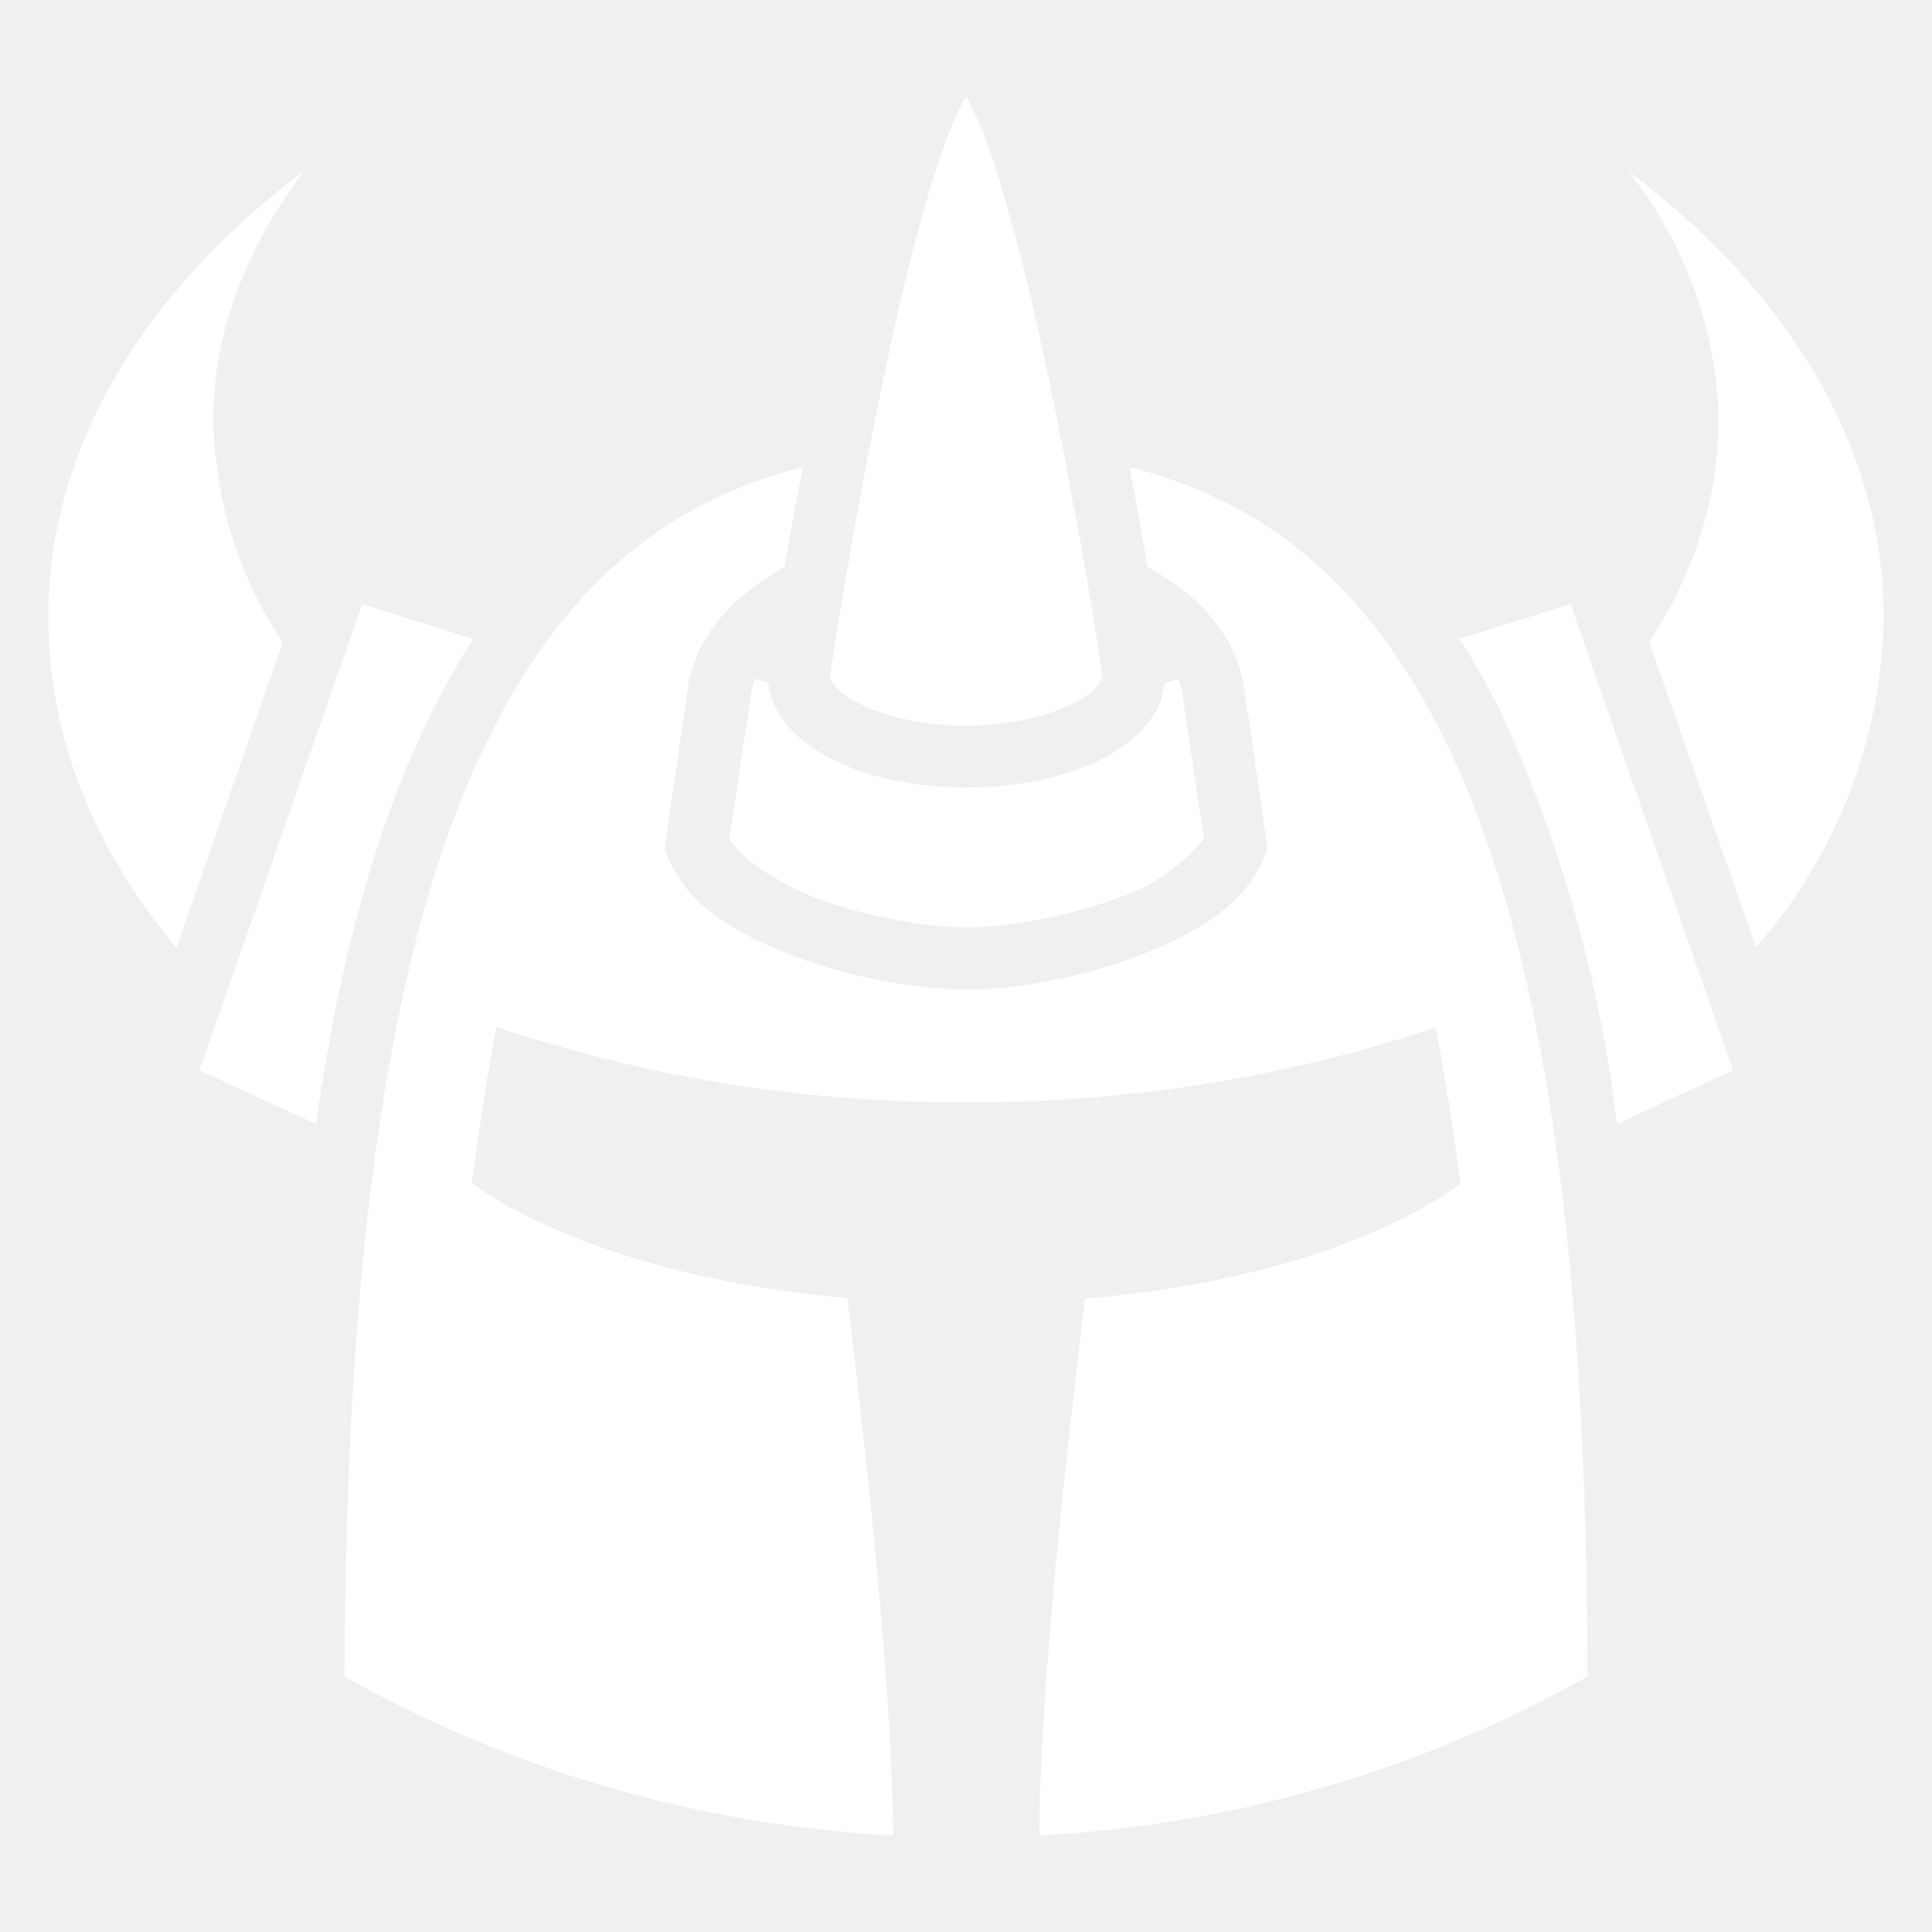
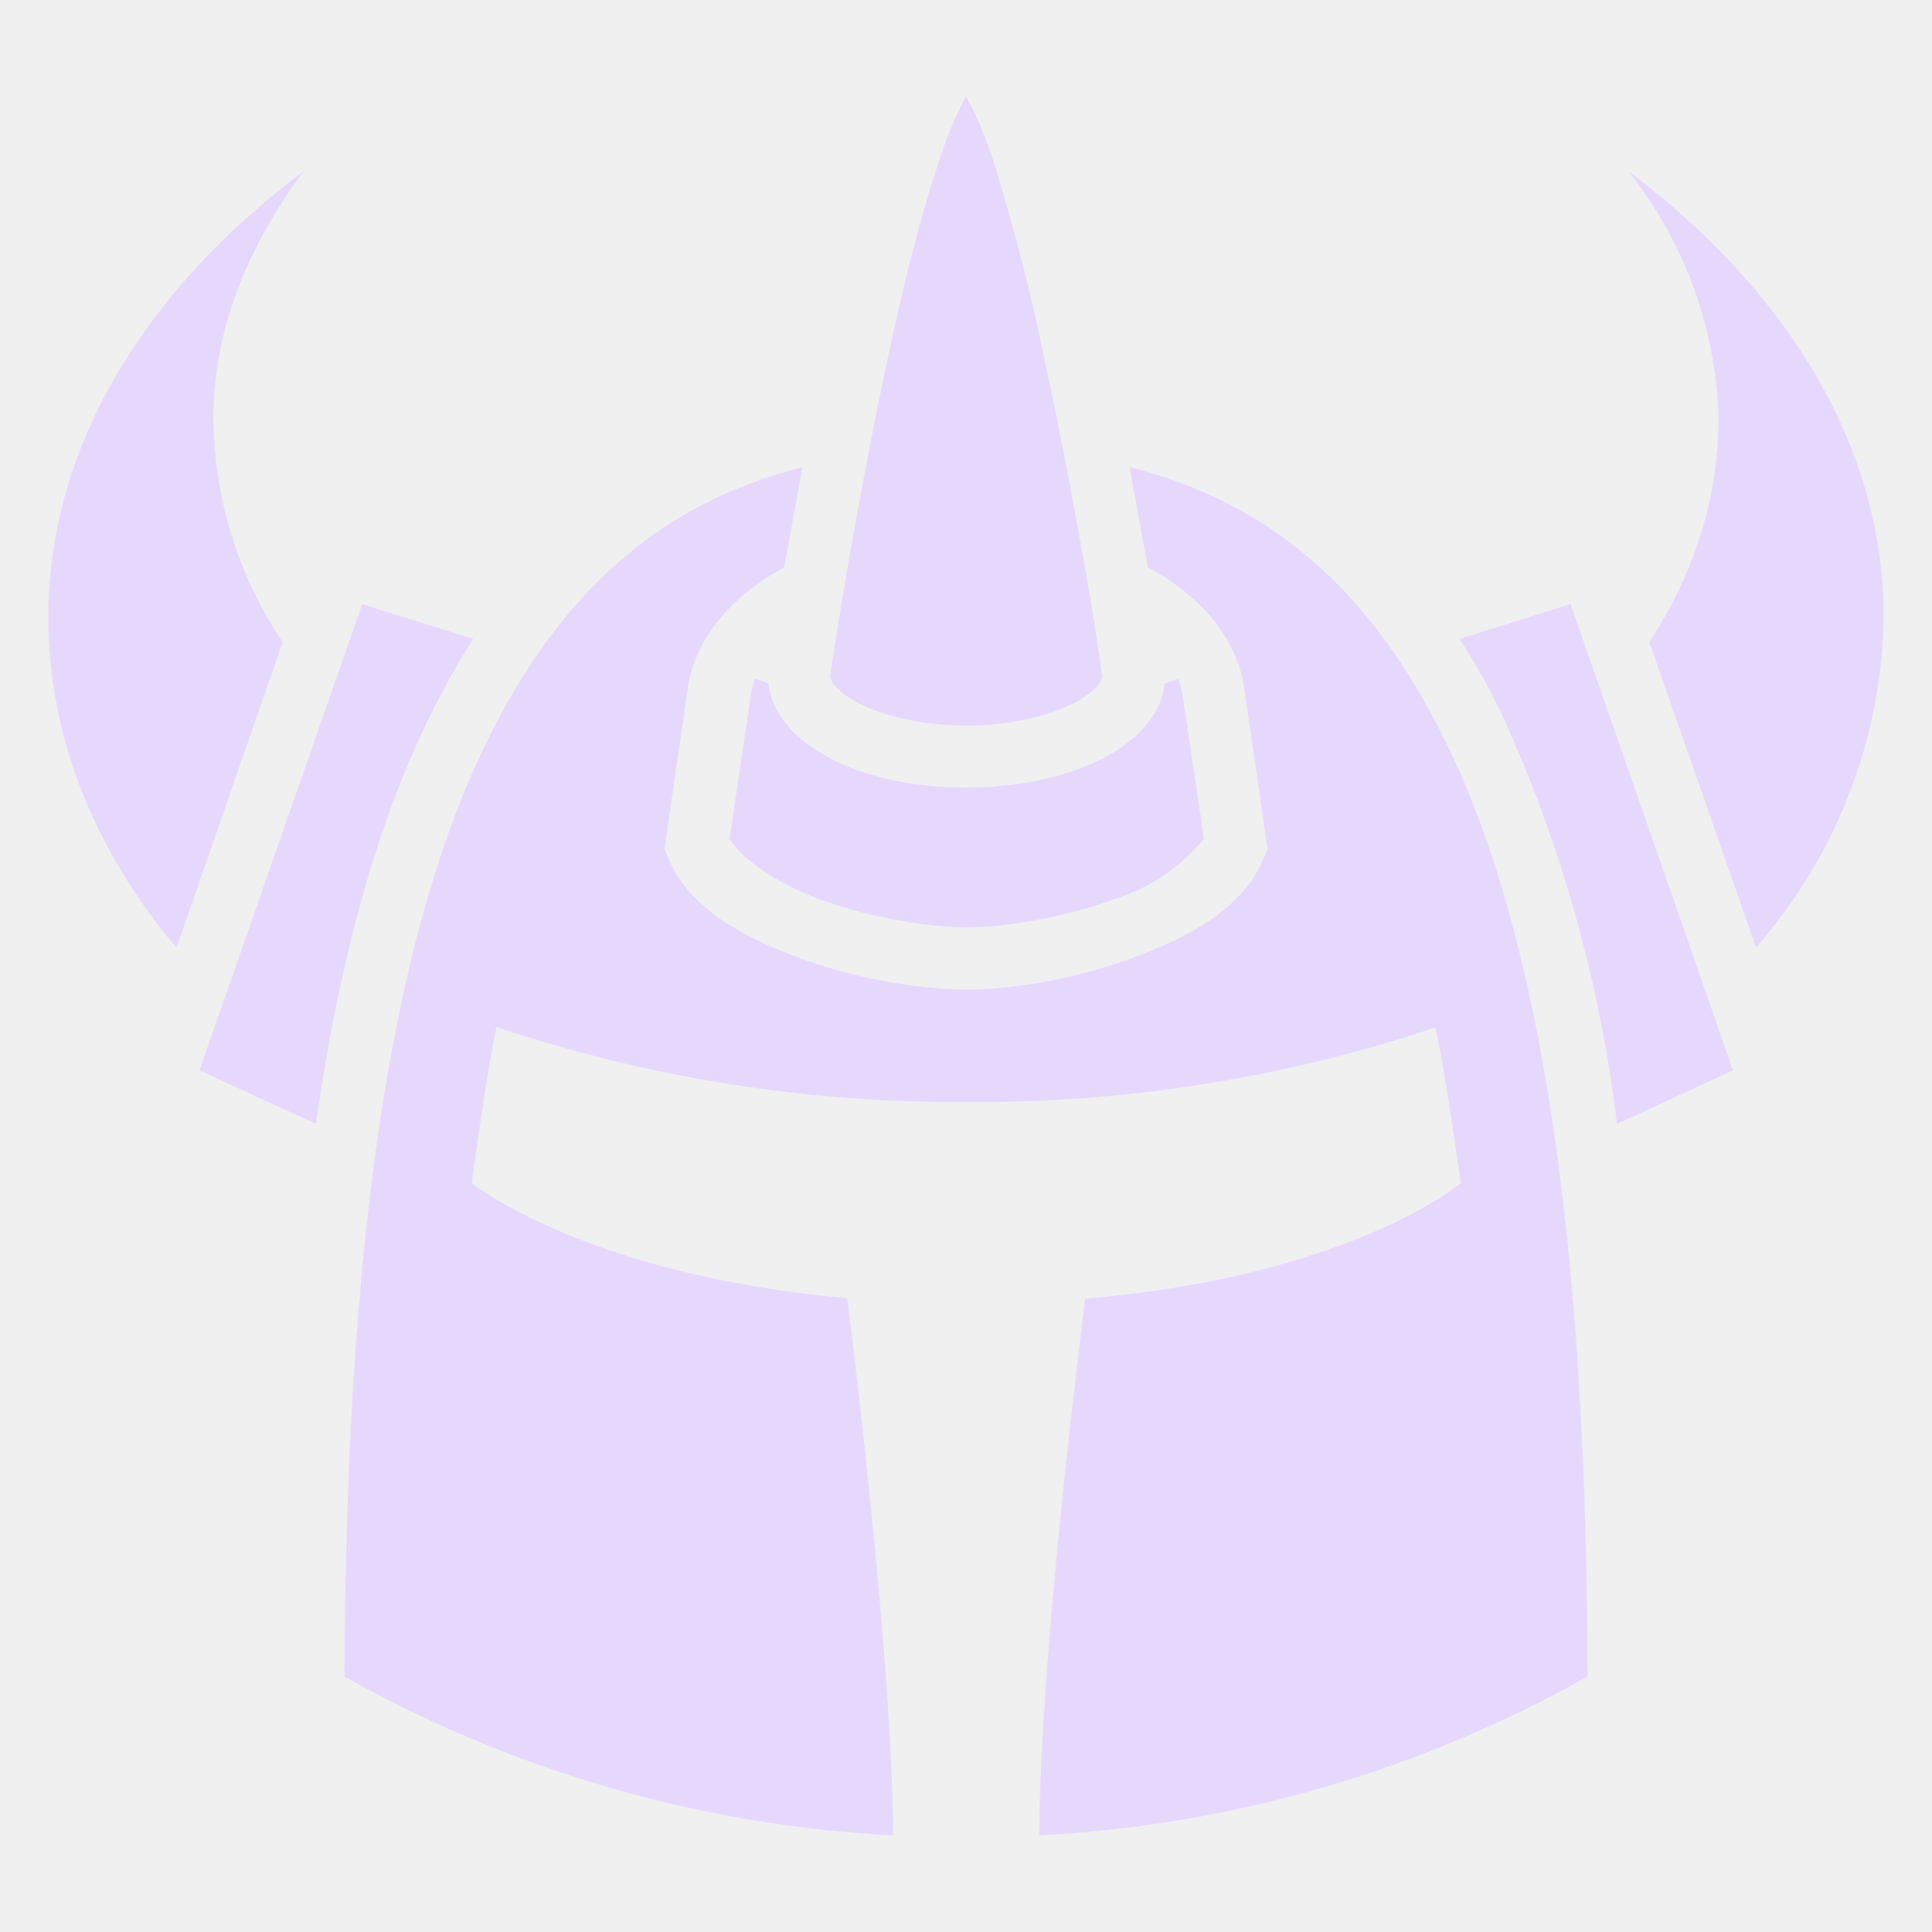
<svg xmlns="http://www.w3.org/2000/svg" width="40" height="40" viewBox="0 0 40 40" fill="none">
-   <path d="M20.005 2L19.976 2.039C19.821 2.318 19.617 2.781 19.433 3.36C19.046 4.498 18.658 6.08 18.329 7.653C17.889 9.754 17.508 11.868 17.186 13.99C17.186 14.106 17.341 14.347 17.835 14.588C18.349 14.839 19.133 15.023 20.005 15.023C20.877 15.023 21.651 14.839 22.175 14.588C22.669 14.347 22.814 14.106 22.824 13.99L22.804 13.903C22.719 13.278 22.622 12.654 22.514 12.032C22.3 10.826 22.01 9.235 21.671 7.653C21.38 6.204 21.015 4.771 20.576 3.36C20.383 2.781 20.189 2.318 20.024 2.039L20.015 2H20.005ZM6.289 3.543C3.063 5.955 1 9.196 1 12.775C1 15.283 1.969 17.617 3.654 19.624L5.853 13.296C4.932 11.925 4.434 10.315 4.419 8.666C4.419 6.804 5.146 5.077 6.289 3.543V3.543ZM33.711 3.543C34.873 5.002 35.529 6.795 35.581 8.656C35.581 10.315 35.067 11.887 34.147 13.296L36.356 19.614C38.025 17.716 38.963 15.288 39 12.765C39 9.196 36.937 5.955 33.711 3.543ZM16.624 9.669C13.689 10.412 11.607 12.244 10.086 15.341C8.061 19.46 7.161 25.884 7.132 34.711C10.613 36.667 14.502 37.793 18.494 38C18.465 34.913 17.932 30.042 17.544 26.878C12.12 26.395 9.766 24.495 9.766 24.495C9.766 24.495 10.066 22.257 10.28 21.264C13.413 22.313 16.699 22.838 20.005 22.817C23.307 22.839 26.59 22.318 29.72 21.273C29.933 22.257 30.243 24.495 30.243 24.495C30.243 24.495 27.967 26.424 22.465 26.887C22.078 30.051 21.535 34.923 21.516 38C25.505 37.792 29.39 36.666 32.868 34.711C32.849 25.884 31.948 19.46 29.924 15.341C28.403 12.244 26.33 10.412 23.385 9.669L23.763 11.743L23.85 11.791C24.867 12.36 25.604 13.209 25.759 14.241L26.243 17.579L26.175 17.743C25.749 18.794 24.654 19.383 23.492 19.817C22.33 20.251 21.041 20.482 20.005 20.492H19.995C18.803 20.459 17.625 20.231 16.508 19.817C15.346 19.383 14.251 18.794 13.825 17.743L13.757 17.579L14.241 14.241C14.396 13.209 15.142 12.36 16.159 11.791L16.237 11.743L16.615 9.669H16.624ZM7.5 12.505L4.129 22.161L6.541 23.27C7.025 19.875 7.8 17.048 8.924 14.781C9.195 14.232 9.485 13.72 9.795 13.228L7.49 12.505H7.5ZM32.52 12.505L30.214 13.228C30.534 13.711 30.825 14.232 31.086 14.772C32.318 17.465 33.124 20.332 33.479 23.27L35.881 22.161L32.52 12.514V12.505ZM15.636 14.048C15.588 14.183 15.549 14.309 15.539 14.434L15.104 17.367C15.336 17.762 16.043 18.273 16.973 18.621C17.98 18.987 19.181 19.199 20.015 19.199C20.848 19.199 22.049 18.987 23.056 18.621C23.79 18.395 24.44 17.959 24.926 17.367L24.49 14.424C24.473 14.299 24.441 14.175 24.393 14.058L24.112 14.154C24.034 14.878 23.434 15.408 22.746 15.746C22 16.103 21.051 16.305 20.015 16.305C18.968 16.305 18.019 16.113 17.283 15.746C16.585 15.408 15.995 14.878 15.908 14.145L15.636 14.048V14.048Z" fill="white" />
+   <path d="M20.005 2L19.976 2.039C19.821 2.318 19.617 2.781 19.433 3.36C19.046 4.498 18.658 6.08 18.329 7.653C17.889 9.754 17.508 11.868 17.186 13.99C17.186 14.106 17.341 14.347 17.835 14.588C18.349 14.839 19.133 15.023 20.005 15.023C20.877 15.023 21.651 14.839 22.175 14.588C22.669 14.347 22.814 14.106 22.824 13.99L22.804 13.903C22.719 13.278 22.622 12.654 22.514 12.032C22.3 10.826 22.01 9.235 21.671 7.653C21.38 6.204 21.015 4.771 20.576 3.36C20.383 2.781 20.189 2.318 20.024 2.039L20.015 2H20.005ZM6.289 3.543C3.063 5.955 1 9.196 1 12.775C1 15.283 1.969 17.617 3.654 19.624L5.853 13.296C4.932 11.925 4.434 10.315 4.419 8.666C4.419 6.804 5.146 5.077 6.289 3.543V3.543ZM33.711 3.543C34.873 5.002 35.529 6.795 35.581 8.656C35.581 10.315 35.067 11.887 34.147 13.296L36.356 19.614C38.025 17.716 38.963 15.288 39 12.765C39 9.196 36.937 5.955 33.711 3.543ZM16.624 9.669C13.689 10.412 11.607 12.244 10.086 15.341C8.061 19.46 7.161 25.884 7.132 34.711C10.613 36.667 14.502 37.793 18.494 38C18.465 34.913 17.932 30.042 17.544 26.878C12.12 26.395 9.766 24.495 9.766 24.495C9.766 24.495 10.066 22.257 10.28 21.264C13.413 22.313 16.699 22.838 20.005 22.817C23.307 22.839 26.59 22.318 29.72 21.273C29.933 22.257 30.243 24.495 30.243 24.495C30.243 24.495 27.967 26.424 22.465 26.887C22.078 30.051 21.535 34.923 21.516 38C25.505 37.792 29.39 36.666 32.868 34.711C32.849 25.884 31.948 19.46 29.924 15.341C28.403 12.244 26.33 10.412 23.385 9.669L23.763 11.743L23.85 11.791C24.867 12.36 25.604 13.209 25.759 14.241L26.243 17.579L26.175 17.743C25.749 18.794 24.654 19.383 23.492 19.817C22.33 20.251 21.041 20.482 20.005 20.492H19.995C18.803 20.459 17.625 20.231 16.508 19.817C15.346 19.383 14.251 18.794 13.825 17.743L13.757 17.579L14.241 14.241C14.396 13.209 15.142 12.36 16.159 11.791L16.237 11.743L16.615 9.669H16.624ZM7.5 12.505L4.129 22.161L6.541 23.27C7.025 19.875 7.8 17.048 8.924 14.781C9.195 14.232 9.485 13.72 9.795 13.228L7.49 12.505H7.5ZM32.52 12.505L30.214 13.228C30.534 13.711 30.825 14.232 31.086 14.772C32.318 17.465 33.124 20.332 33.479 23.27L35.881 22.161L32.52 12.514V12.505ZM15.636 14.048C15.588 14.183 15.549 14.309 15.539 14.434L15.104 17.367C15.336 17.762 16.043 18.273 16.973 18.621C17.98 18.987 19.181 19.199 20.015 19.199C20.848 19.199 22.049 18.987 23.056 18.621C23.79 18.395 24.44 17.959 24.926 17.367L24.49 14.424C24.473 14.299 24.441 14.175 24.393 14.058L24.112 14.154C24.034 14.878 23.434 15.408 22.746 15.746C22 16.103 21.051 16.305 20.015 16.305C18.968 16.305 18.019 16.113 17.283 15.746C16.585 15.408 15.995 14.878 15.908 14.145L15.636 14.048V14.048Z" fill="#e6d8fd" />
</svg>
